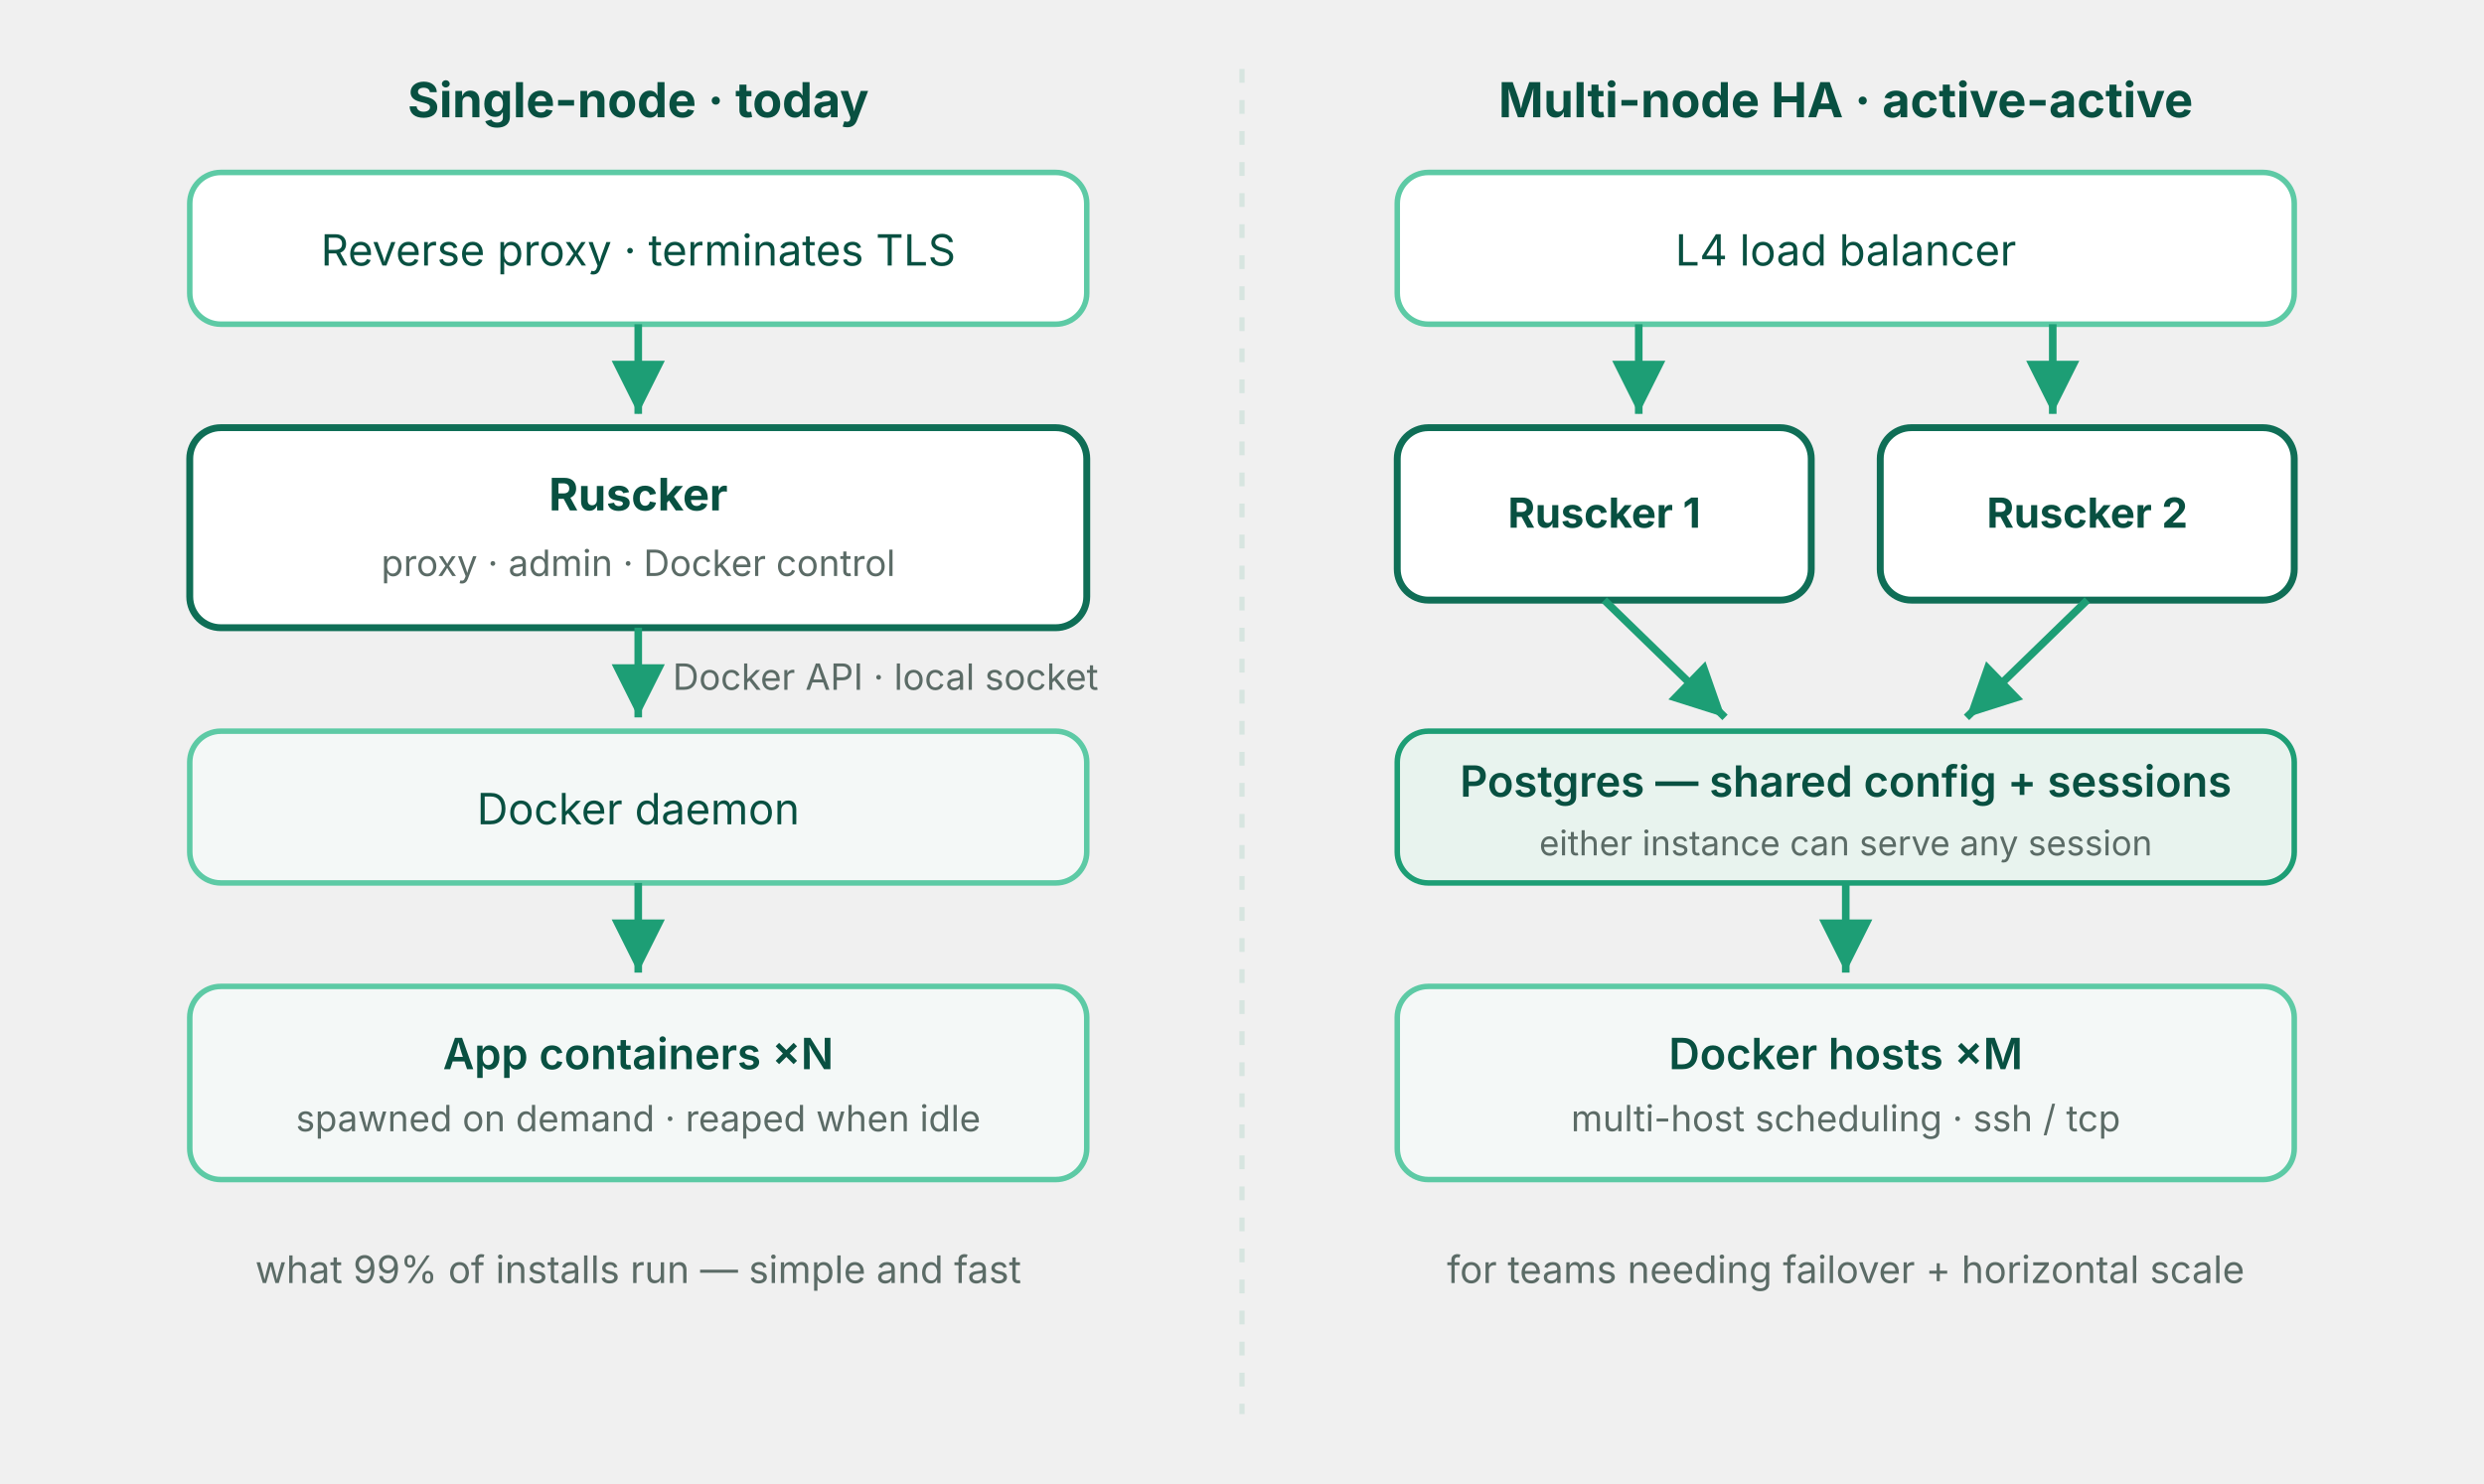
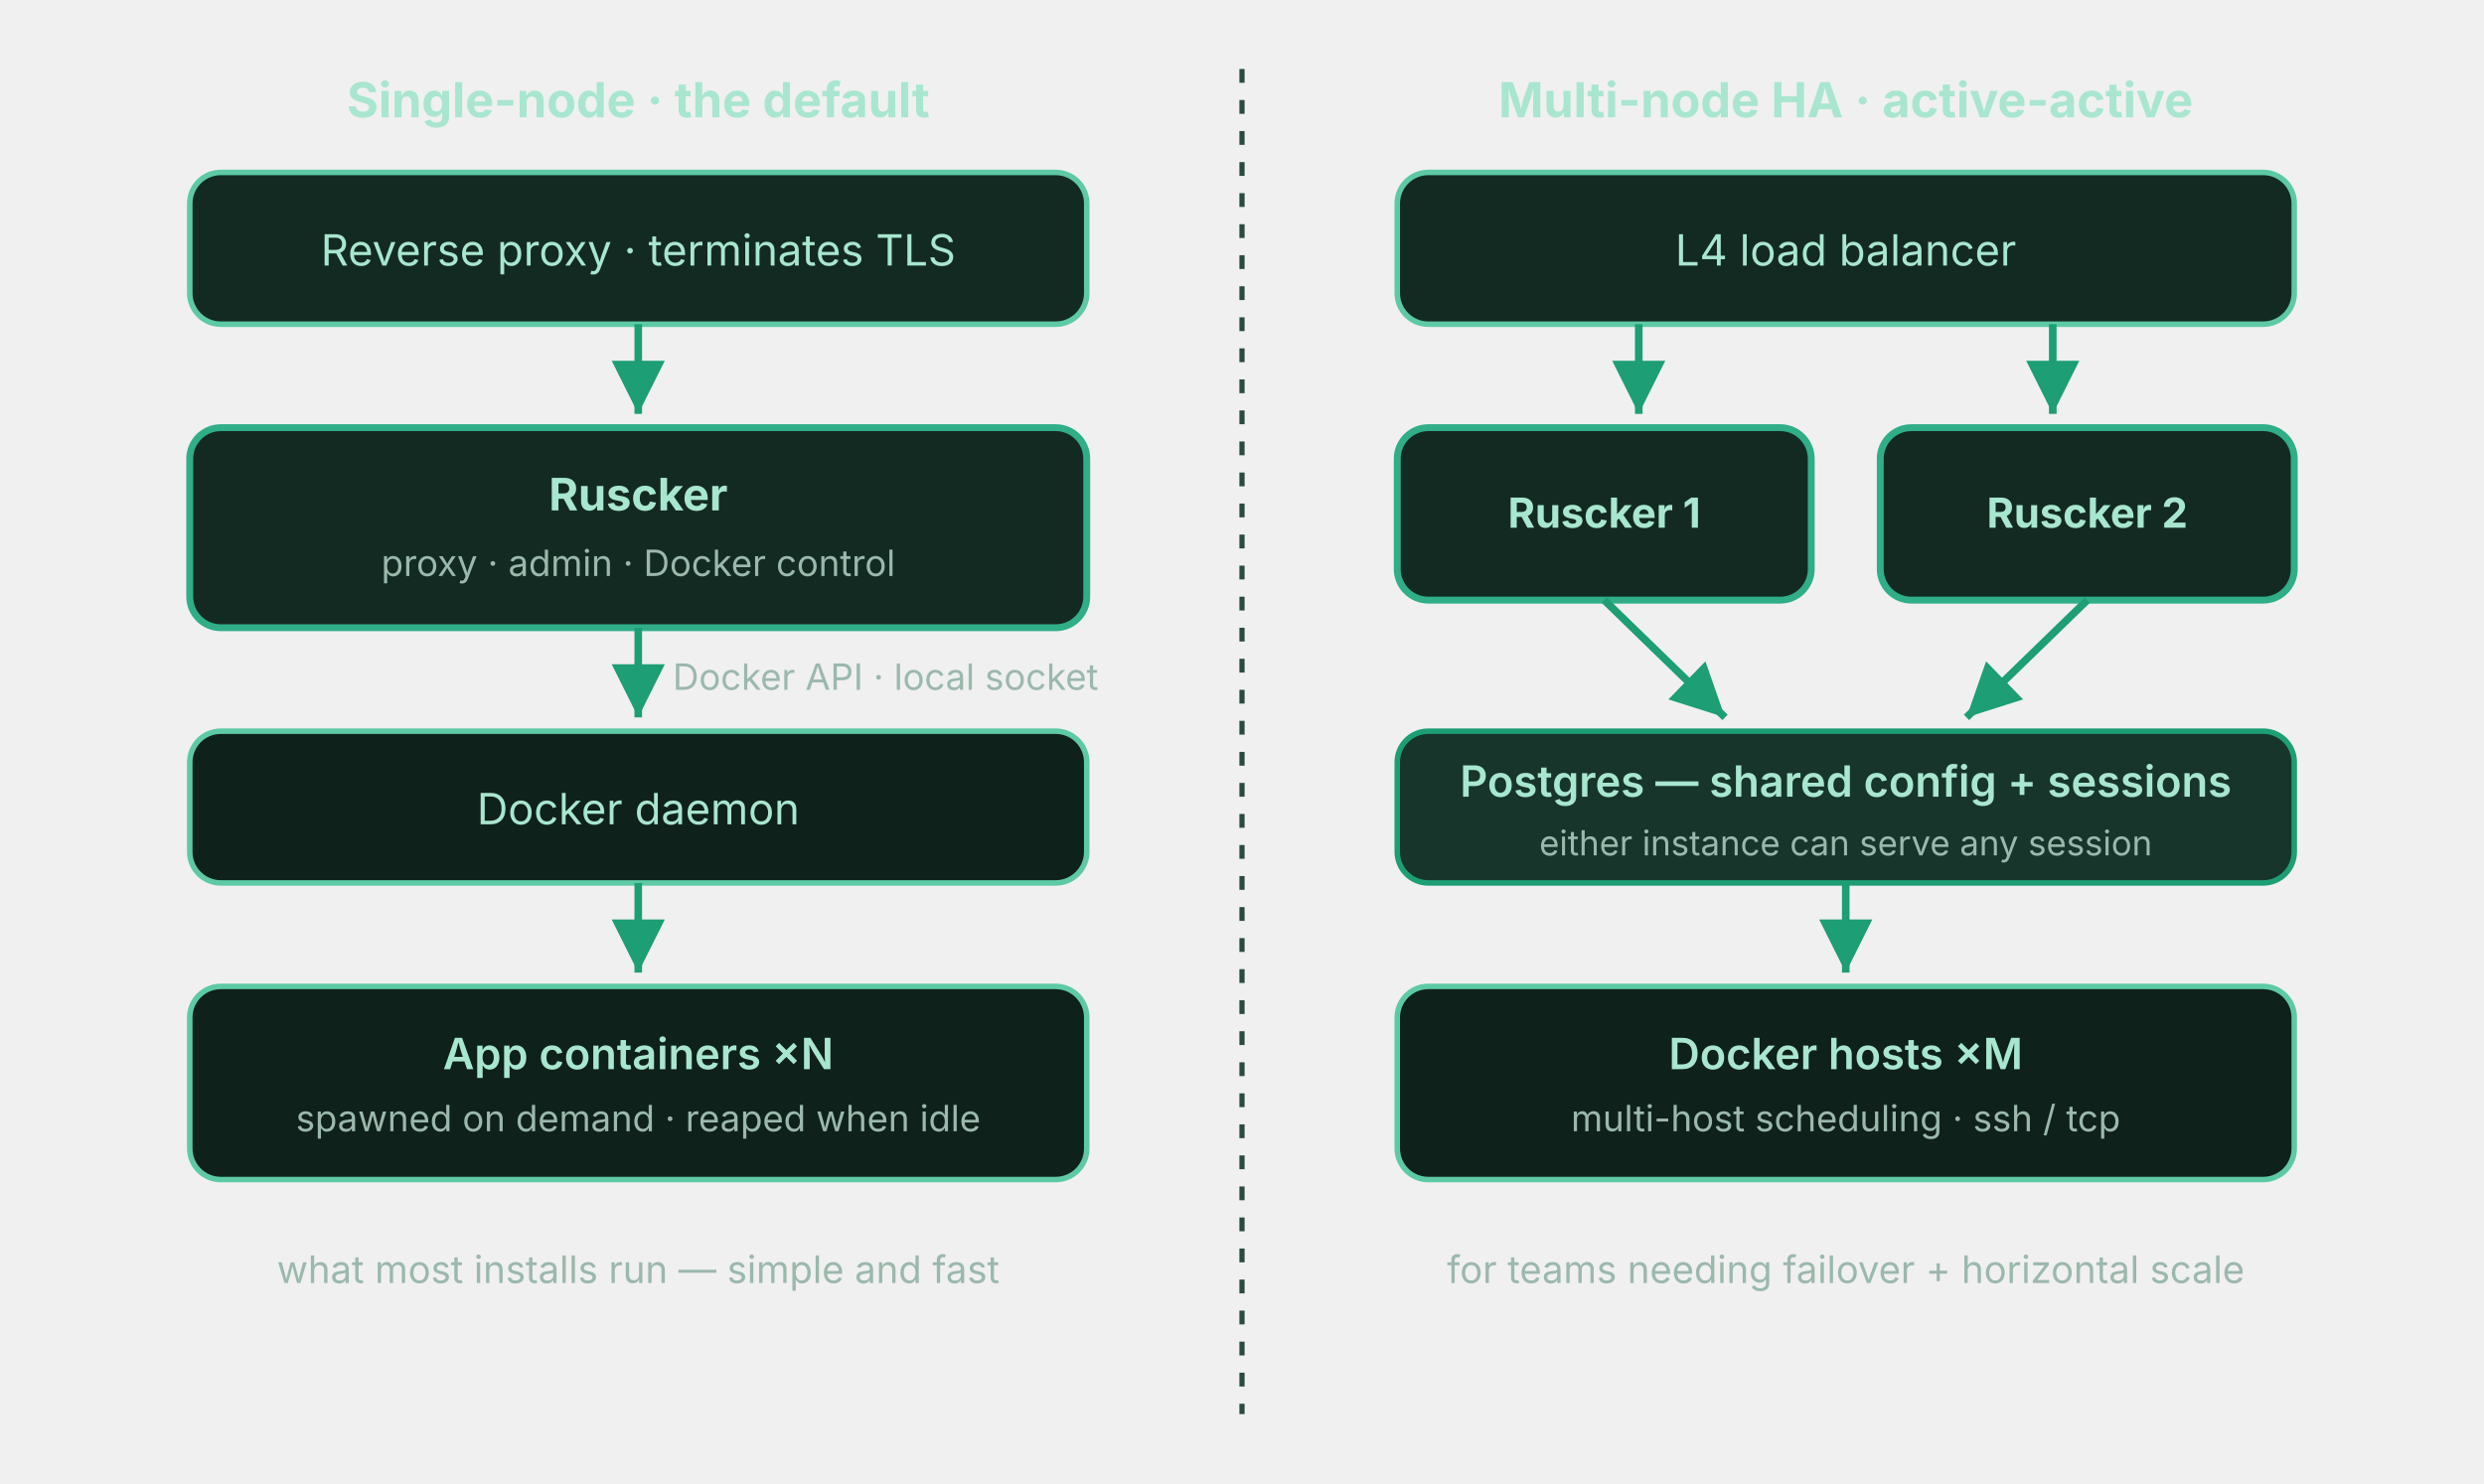
- <svg xmlns="http://www.w3.org/2000/svg" viewBox="0 0 720 430" width="720" height="430" font-family="Jost, Inter, system-ui, -apple-system, sans-serif" role="img" aria-label="Two deployment shapes. Single-node (today): reverse proxy to one Ruscker to the local Docker daemon to app containers. Multi-node HA (active-active): an L4 load balancer fans to two Ruscker instances that share session state in Postgres and schedule across multiple Docker hosts.">
+ <svg xmlns="http://www.w3.org/2000/svg" class="rk-d" viewBox="0 0 720 430" width="720" height="430" font-family="Jost, Inter, system-ui, -apple-system, sans-serif" role="img" aria-label="Two deployment shapes. Single-node (today): reverse proxy to one Ruscker to the local Docker daemon to app containers. Multi-node HA (active-active): an L4 load balancer fans to two Ruscker instances that share session state in Postgres and schedule across multiple Docker hosts.">
+   <style media="(prefers-color-scheme: dark)" data-rk-dark="">
+     .rk-d rect[fill="#FFFFFF" i], .rk-d circle[fill="#FFFFFF" i] { fill: #132a22; }
+     .rk-d rect[fill="#F4F8F7" i], .rk-d path[fill="#F4F8F7" i] { fill: #0f211b; }
+     .rk-d rect[fill="#E8F3EE" i], .rk-d path[fill="#E8F3EE" i] { fill: #17352b; }
+     .rk-d rect[fill="#CDECE0" i], .rk-d path[fill="#CDECE0" i] { fill: #1c4034; }
+     .rk-d [fill="#1A1A1A" i] { fill: #e7f3ee; }
+     .rk-d text[fill="#085041" i], .rk-d tspan[fill="#085041" i] { fill: #a8e6cf; }
+     .rk-d text[fill="#0F6E56" i], .rk-d tspan[fill="#0F6E56" i] { fill: #5dcaa5; }
+     .rk-d [fill="#5B6B66" i] { fill: #9bb8ac; }
+     .rk-d [fill="#90A39C" i], .rk-d [fill="#B9CDC6" i] { fill: #7f9c90; }
+     .rk-d [stroke="#0F6E56" i] { stroke: #2fae87; }
+     .rk-d [stroke="#D7E5E0" i] { stroke: #2a4a3f; }
+     .rk-d [stroke="#B9CDC6" i] { stroke: #3b5a4f; }
+     .rk-d path[stroke="#FFFFFF" i][fill="#1D9E75" i] { stroke: #08130f; }
+   </style>
  <defs>
    <marker id="dn" viewBox="0 0 10 10" refX="10" refY="5" markerWidth="7" markerHeight="7" orient="auto">
      <path d="M0,0 L10,5 L0,10 z" fill="#1D9E75" />
    </marker>
  </defs>
  <line x1="360" y1="20" x2="360" y2="410" stroke="#D7E5E0" stroke-width="1.5" stroke-dasharray="4 5" />
-   <text x="185" y="34" text-anchor="middle" font-size="14" font-weight="700" fill="#085041">Single-node · today</text>
+   <text x="185" y="34" text-anchor="middle" font-size="14" font-weight="700" fill="#085041">Single-node · the default</text>
  <rect x="55" y="50" width="260" height="44" rx="9" fill="#FFFFFF" stroke="#5DCAA5" stroke-width="1.6" />
  <text x="185" y="77" text-anchor="middle" font-size="12.5" fill="#085041">Reverse proxy · terminates TLS</text>
  <line x1="185" y1="94" x2="185" y2="120" stroke="#1D9E75" stroke-width="2.2" marker-end="url(#dn)" />
  <rect x="55" y="124" width="260" height="58" rx="9" fill="#FFFFFF" stroke="#0F6E56" stroke-width="2" />
  <text x="185" y="148" text-anchor="middle" font-size="13" font-weight="700" fill="#085041">Ruscker</text>
  <text x="185" y="167" text-anchor="middle" font-size="10.5" fill="#5B6B66">proxy · admin · Docker control</text>
  <line x1="185" y1="182" x2="185" y2="208" stroke="#1D9E75" stroke-width="2.2" marker-end="url(#dn)" />
  <text x="195" y="200" font-size="10.5" fill="#5B6B66">Docker API · local socket</text>
  <rect x="55" y="212" width="260" height="44" rx="9" fill="#F4F8F7" stroke="#5DCAA5" stroke-width="1.6" />
  <text x="185" y="239" text-anchor="middle" font-size="12.5" fill="#085041">Docker daemon</text>
  <line x1="185" y1="256" x2="185" y2="282" stroke="#1D9E75" stroke-width="2.2" marker-end="url(#dn)" />
  <rect x="55" y="286" width="260" height="56" rx="9" fill="#F4F8F7" stroke="#5DCAA5" stroke-width="1.6" />
  <text x="185" y="310" text-anchor="middle" font-size="12.5" font-weight="600" fill="#085041">App containers ×N</text>
  <text x="185" y="328" text-anchor="middle" font-size="10.5" fill="#5B6B66">spawned on demand · reaped when idle</text>
-   <text x="185" y="372" text-anchor="middle" font-size="11" fill="#5B6B66">what 99% of installs run — simple and fast</text>
+   <text x="185" y="372" text-anchor="middle" font-size="11" fill="#5B6B66">what most installs run — simple and fast</text>
  <text x="535" y="34" text-anchor="middle" font-size="14" font-weight="700" fill="#085041">Multi-node HA · active-active</text>
  <rect x="405" y="50" width="260" height="44" rx="9" fill="#FFFFFF" stroke="#5DCAA5" stroke-width="1.6" />
  <text x="535" y="77" text-anchor="middle" font-size="12.5" fill="#085041">L4 load balancer</text>
  <line x1="475" y1="94" x2="475" y2="120" stroke="#1D9E75" stroke-width="2.2" marker-end="url(#dn)" />
  <line x1="595" y1="94" x2="595" y2="120" stroke="#1D9E75" stroke-width="2.2" marker-end="url(#dn)" />
  <rect x="405" y="124" width="120" height="50" rx="9" fill="#FFFFFF" stroke="#0F6E56" stroke-width="2" />
  <text x="465" y="153" text-anchor="middle" font-size="12" font-weight="700" fill="#085041">Ruscker 1</text>
  <rect x="545" y="124" width="120" height="50" rx="9" fill="#FFFFFF" stroke="#0F6E56" stroke-width="2" />
  <text x="605" y="153" text-anchor="middle" font-size="12" font-weight="700" fill="#085041">Ruscker 2</text>
  <line x1="465" y1="174" x2="500" y2="208" stroke="#1D9E75" stroke-width="2.2" marker-end="url(#dn)" />
  <line x1="605" y1="174" x2="570" y2="208" stroke="#1D9E75" stroke-width="2.2" marker-end="url(#dn)" />
  <rect x="405" y="212" width="260" height="44" rx="9" fill="#E8F3EE" stroke="#1D9E75" stroke-width="1.6" />
  <text x="535" y="231" text-anchor="middle" font-size="12.5" font-weight="600" fill="#085041">Postgres — shared config + sessions</text>
  <text x="535" y="248" text-anchor="middle" font-size="10" fill="#5B6B66">either instance can serve any session</text>
  <line x1="535" y1="256" x2="535" y2="282" stroke="#1D9E75" stroke-width="2.2" marker-end="url(#dn)" />
  <rect x="405" y="286" width="260" height="56" rx="9" fill="#F4F8F7" stroke="#5DCAA5" stroke-width="1.6" />
  <text x="535" y="310" text-anchor="middle" font-size="12.5" font-weight="600" fill="#085041">Docker hosts ×M</text>
  <text x="535" y="328" text-anchor="middle" font-size="10.5" fill="#5B6B66">multi-host scheduling · ssh / tcp</text>
  <text x="535" y="372" text-anchor="middle" font-size="11" fill="#5B6B66">for teams needing failover + horizontal scale</text>
</svg>
